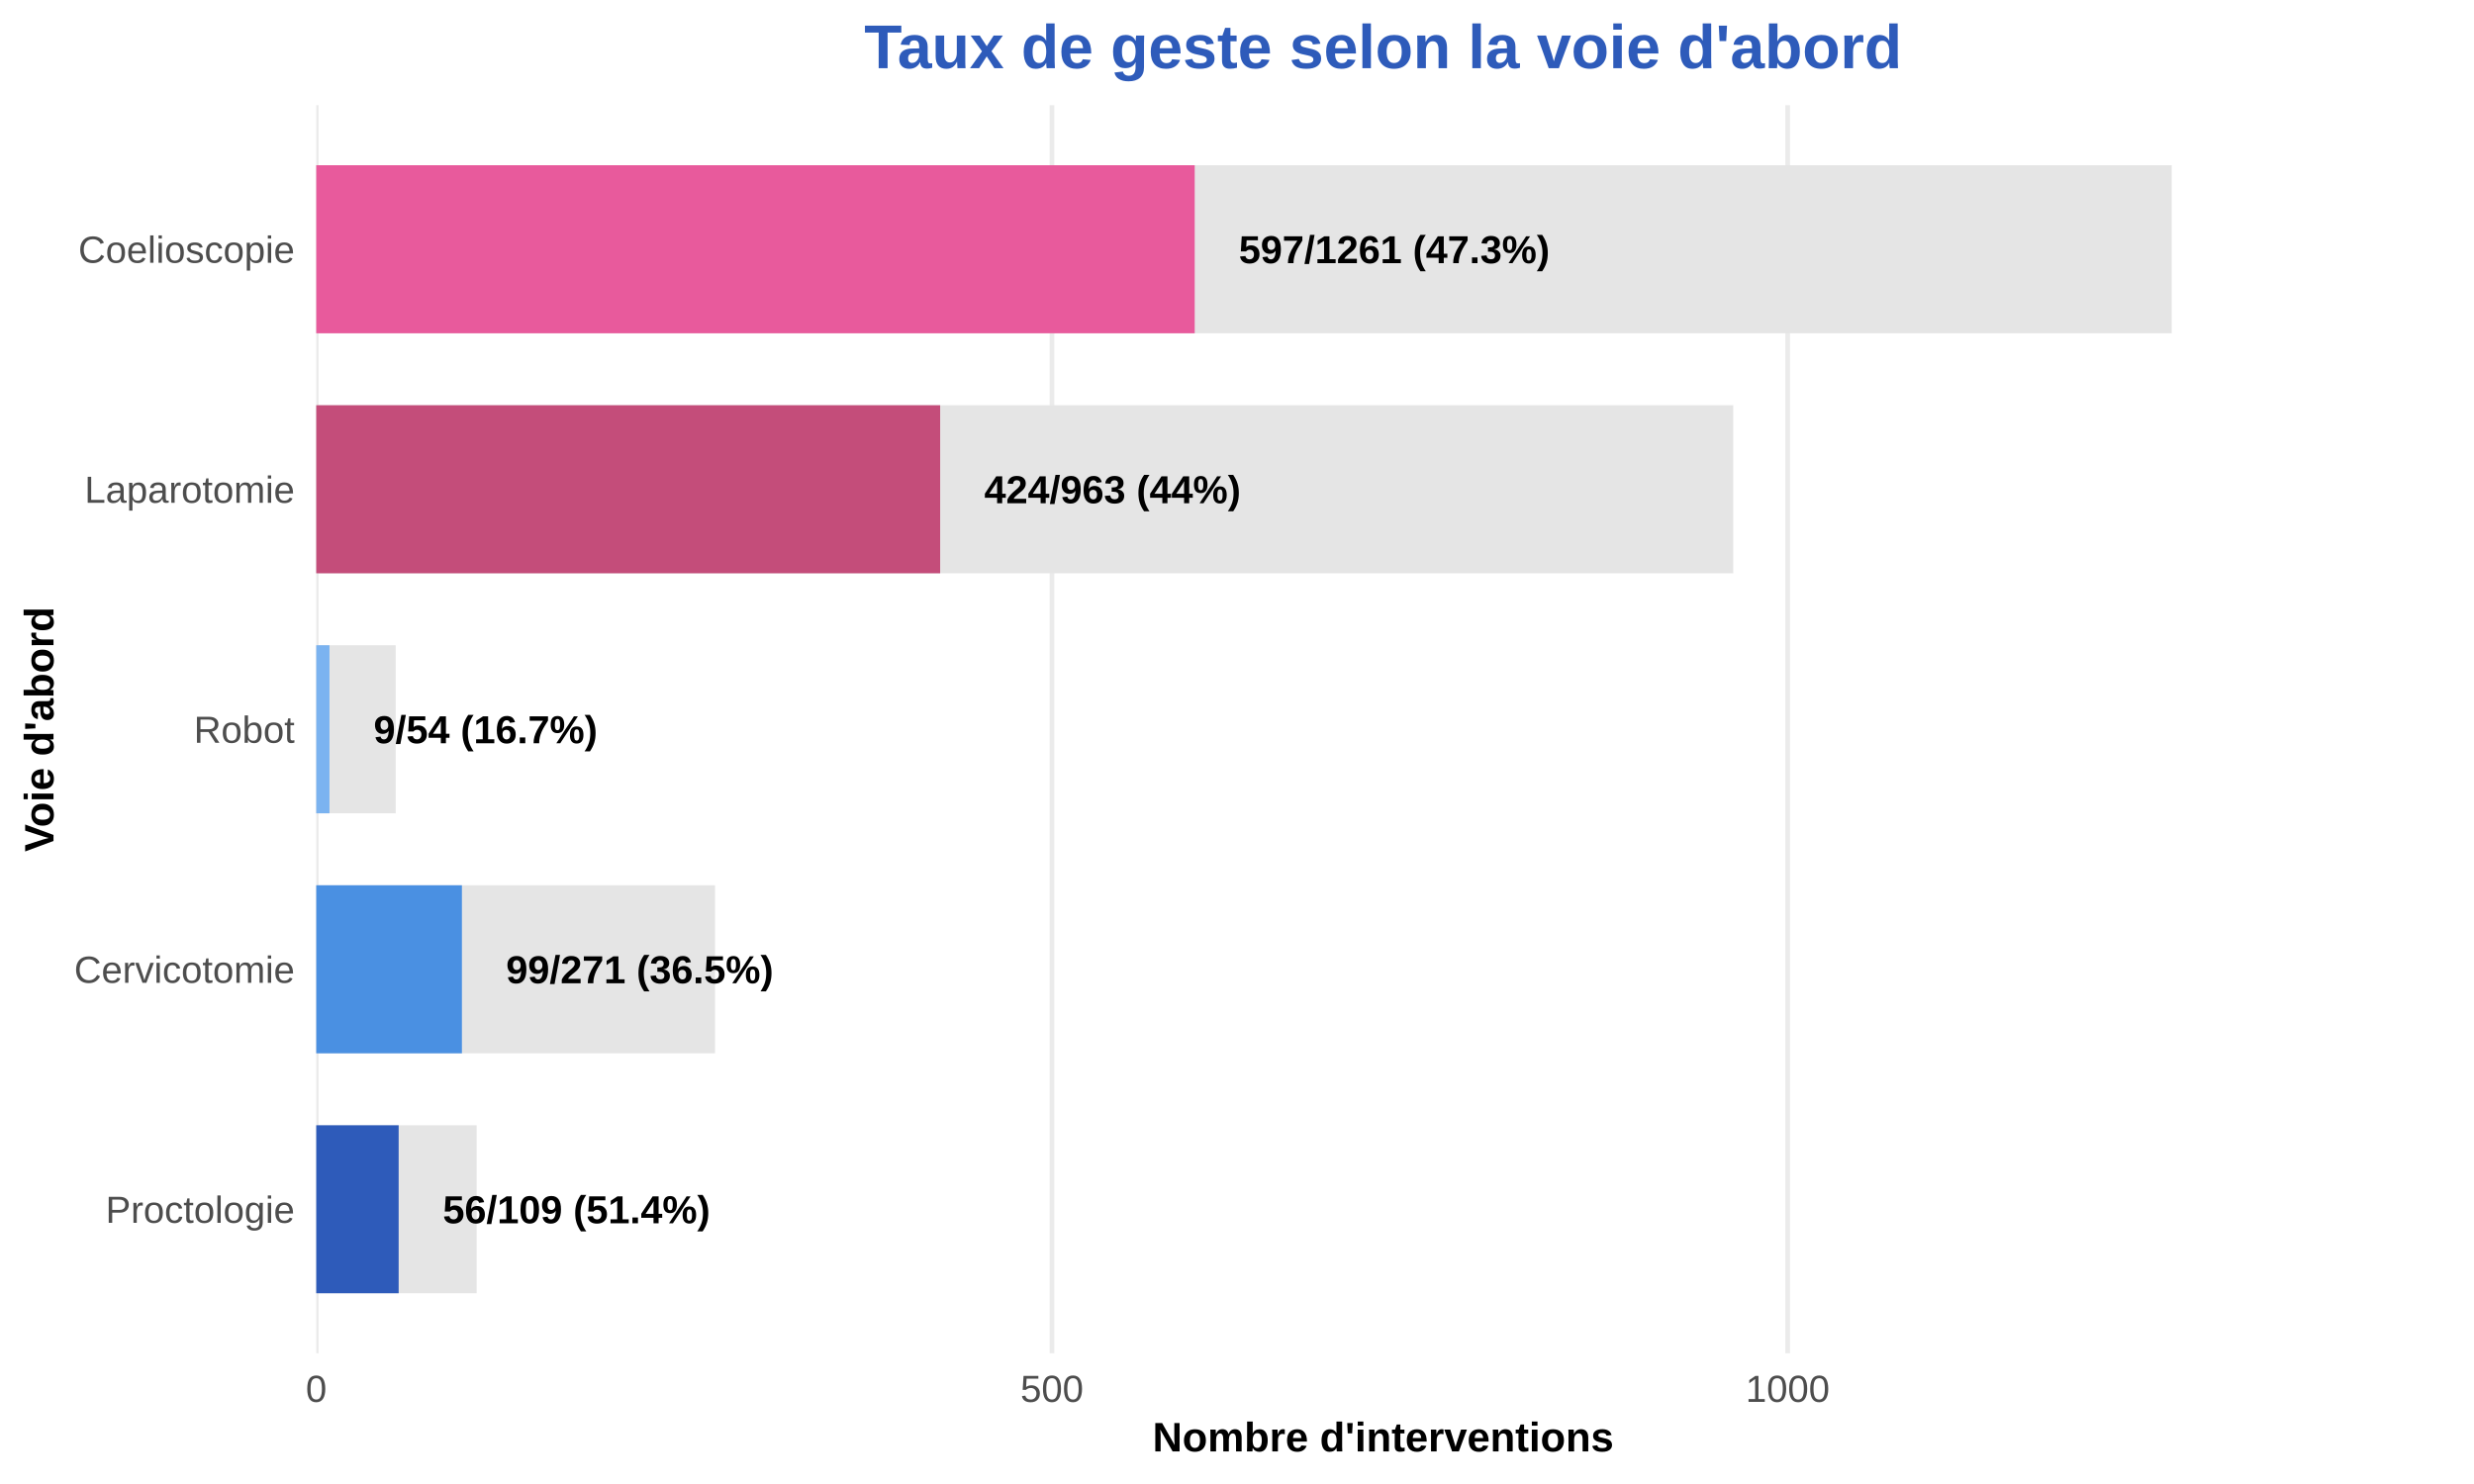
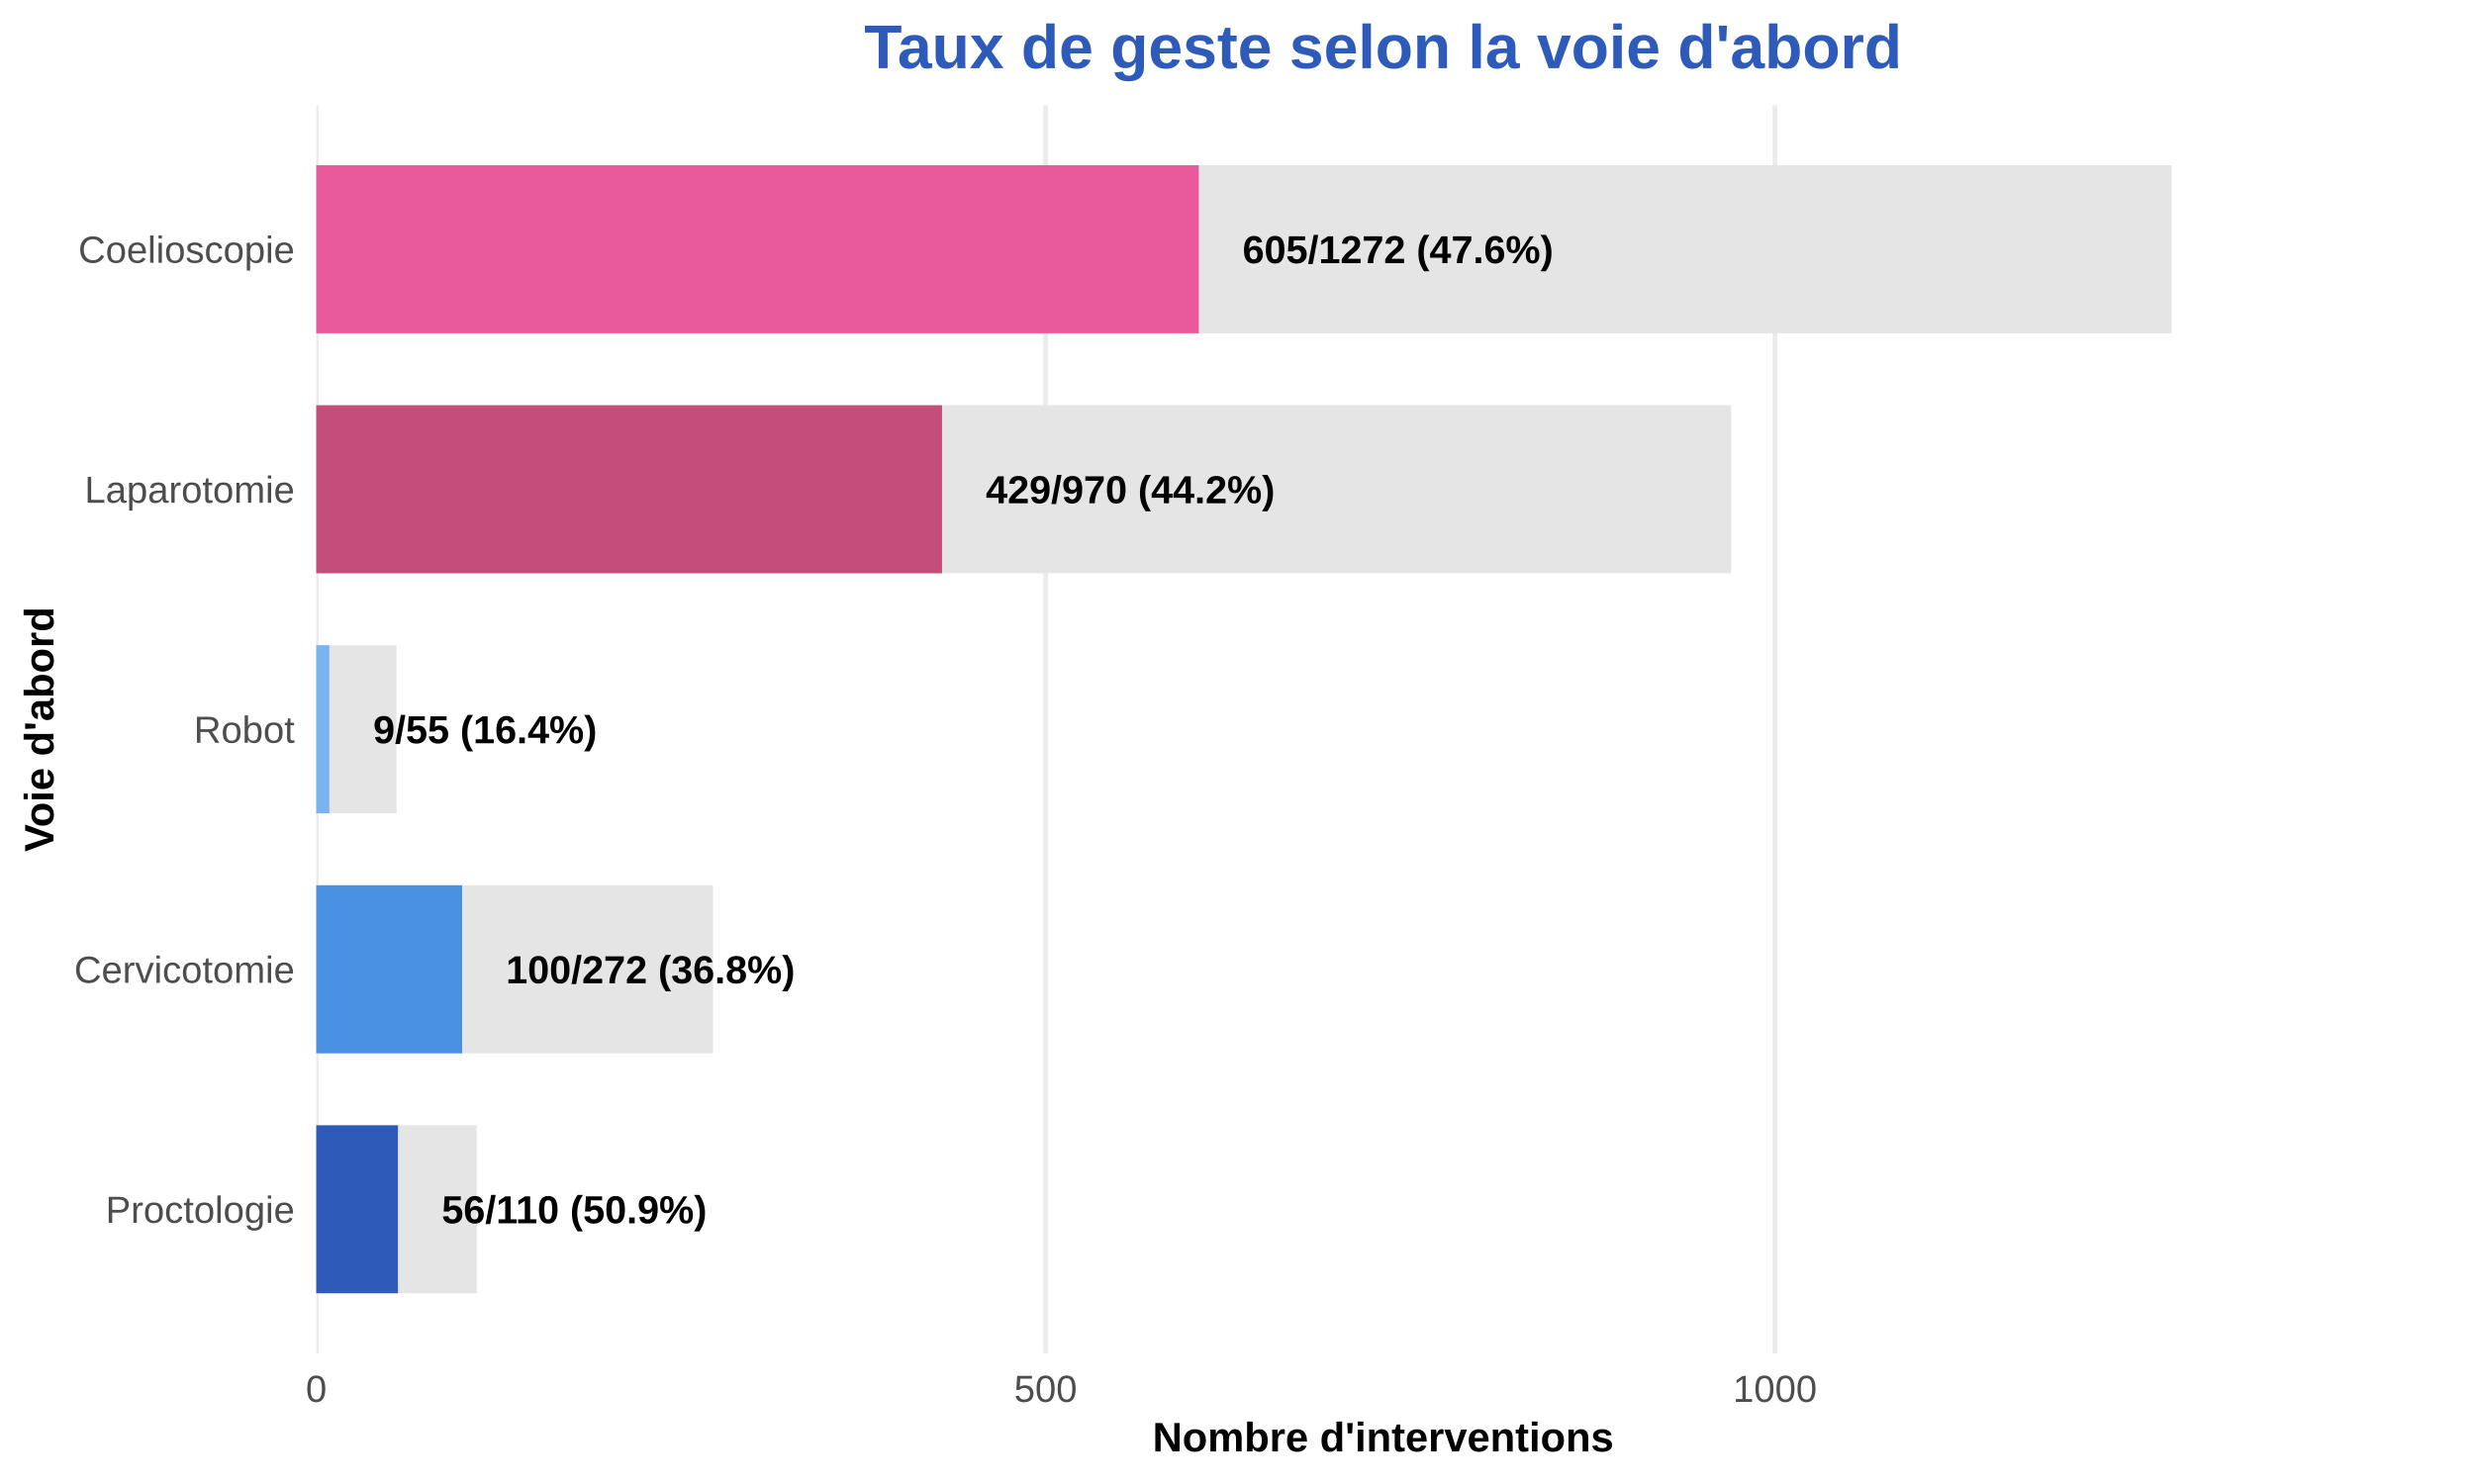
<svg xmlns="http://www.w3.org/2000/svg" width="720.00pt" height="432.00pt" viewBox="0 0 720.00 432.00">
  <g class="svglite">
    <defs>
      <style type="text/css">
    .svglite line, .svglite polyline, .svglite polygon, .svglite path, .svglite rect, .svglite circle {
      fill: none;
      stroke: #000000;
      stroke-linecap: round;
      stroke-linejoin: round;
      stroke-miterlimit: 10.00;
    }
    .svglite text {
      white-space: pre;
    }
    .svglite g.glyphgroup path {
      fill: inherit;
      stroke: none;
    }
  </style>
    </defs>
    <rect width="100%" height="100%" style="stroke: none; fill: #FFFFFF;" />
    <defs>
      <clipPath id="cpMC4wMHw3MjAuMDB8MC4wMHw0MzIuMDA=">
        <rect x="0.00" y="0.00" width="720.00" height="432.00" />
      </clipPath>
    </defs>
    <g clip-path="url(#cpMC4wMHw3MjAuMDB8MC4wMHw0MzIuMDA=)">
      <rect x="-0" y="0" width="720.00" height="432.00" style="stroke-width: 1.36; stroke: none; fill: #FFFFFF;" />
    </g>
    <defs>
      <clipPath id="cpOTIuMDR8NzEzLjAzfDMwLjYzfDM5My45NQ==">
        <rect x="92.04" y="30.63" width="620.98" height="363.32" />
      </clipPath>
    </defs>
    <g clip-path="url(#cpOTIuMDR8NzEzLjAzfDMwLjYzfDM5My45NQ==)">
      <rect x="92.04" y="30.63" width="620.98" height="363.32" style="stroke-width: 1.36; stroke: none; fill: #FFFFFF;" />
      <polyline points="92.04,393.95 92.04,30.63 " style="stroke-width: 1.36; stroke: #EBEBEB; stroke-linecap: butt;" />
-       <polyline points="306.15,393.95 306.15,30.63 " style="stroke-width: 1.36; stroke: #EBEBEB; stroke-linecap: butt;" />
-       <polyline points="520.26,393.95 520.26,30.63 " style="stroke-width: 1.36; stroke: #EBEBEB; stroke-linecap: butt;" />
-       <rect x="92.04" y="257.71" width="116.05" height="48.91" style="stroke-width: 1.07; stroke: none; stroke-linecap: butt; stroke-linejoin: miter; fill: #E5E5E5;" />
+       <polyline points="304.30,393.95 304.30,30.63 " style="stroke-width: 1.36; stroke: #EBEBEB; stroke-linecap: butt;" />
+       <polyline points="516.56,393.95 516.56,30.63 " style="stroke-width: 1.36; stroke: #EBEBEB; stroke-linecap: butt;" />
+       <rect x="92.04" y="257.71" width="115.47" height="48.91" style="stroke-width: 1.07; stroke: none; stroke-linecap: butt; stroke-linejoin: miter; fill: #E5E5E5;" />
      <rect x="92.04" y="48.10" width="539.99" height="48.91" style="stroke-width: 1.07; stroke: none; stroke-linecap: butt; stroke-linejoin: miter; fill: #E5E5E5;" />
-       <rect x="92.04" y="117.97" width="412.38" height="48.91" style="stroke-width: 1.07; stroke: none; stroke-linecap: butt; stroke-linejoin: miter; fill: #E5E5E5;" />
-       <rect x="92.04" y="327.57" width="46.68" height="48.91" style="stroke-width: 1.07; stroke: none; stroke-linecap: butt; stroke-linejoin: miter; fill: #E5E5E5;" />
-       <rect x="92.04" y="187.84" width="23.12" height="48.91" style="stroke-width: 1.07; stroke: none; stroke-linecap: butt; stroke-linejoin: miter; fill: #E5E5E5;" />
-       <rect x="92.04" y="257.71" width="42.39" height="48.91" style="stroke-width: 1.07; stroke: none; stroke-linecap: butt; stroke-linejoin: miter; fill: #4A90E2;" />
-       <rect x="92.04" y="48.10" width="255.65" height="48.91" style="stroke-width: 1.07; stroke: none; stroke-linecap: butt; stroke-linejoin: miter; fill: #E85A9C;" />
-       <rect x="92.04" y="117.97" width="181.57" height="48.91" style="stroke-width: 1.07; stroke: none; stroke-linecap: butt; stroke-linejoin: miter; fill: #C44D7A;" />
-       <rect x="92.04" y="327.57" width="23.98" height="48.91" style="stroke-width: 1.07; stroke: none; stroke-linecap: butt; stroke-linejoin: miter; fill: #2E5BBA;" />
-       <rect x="92.04" y="187.84" width="3.85" height="48.91" style="stroke-width: 1.07; stroke: none; stroke-linecap: butt; stroke-linejoin: miter; fill: #7BB3F0;" />
-       <text x="147.28" y="286.23" style="font-size: 11.38px; font-weight: bold; font-family: &quot;Arial&quot;;" textLength="77.77px" lengthAdjust="spacingAndGlyphs">99/271 (36.5%)</text>
-       <text x="360.54" y="76.62" style="font-size: 11.38px; font-weight: bold; font-family: &quot;Arial&quot;;" textLength="90.42px" lengthAdjust="spacingAndGlyphs">597/1261 (47.3%)</text>
-       <text x="286.45" y="146.49" style="font-size: 11.38px; font-weight: bold; font-family: &quot;Arial&quot;;" textLength="74.61px" lengthAdjust="spacingAndGlyphs">424/963 (44%)</text>
-       <text x="128.87" y="356.10" style="font-size: 11.38px; font-weight: bold; font-family: &quot;Arial&quot;;" textLength="77.77px" lengthAdjust="spacingAndGlyphs">56/109 (51.4%)</text>
-       <text x="108.74" y="216.36" style="font-size: 11.38px; font-weight: bold; font-family: &quot;Arial&quot;;" textLength="65.11px" lengthAdjust="spacingAndGlyphs">9/54 (16.7%)</text>
+       <rect x="92.04" y="117.97" width="411.78" height="48.91" style="stroke-width: 1.07; stroke: none; stroke-linecap: butt; stroke-linejoin: miter; fill: #E5E5E5;" />
+       <rect x="92.04" y="327.57" width="46.70" height="48.91" style="stroke-width: 1.07; stroke: none; stroke-linecap: butt; stroke-linejoin: miter; fill: #E5E5E5;" />
+       <rect x="92.04" y="187.84" width="23.35" height="48.91" style="stroke-width: 1.07; stroke: none; stroke-linecap: butt; stroke-linejoin: miter; fill: #E5E5E5;" />
+       <rect x="92.04" y="257.71" width="42.45" height="48.91" style="stroke-width: 1.07; stroke: none; stroke-linecap: butt; stroke-linejoin: miter; fill: #4A90E2;" />
+       <rect x="92.04" y="48.10" width="256.83" height="48.91" style="stroke-width: 1.07; stroke: none; stroke-linecap: butt; stroke-linejoin: miter; fill: #E85A9C;" />
+       <rect x="92.04" y="117.97" width="182.12" height="48.91" style="stroke-width: 1.07; stroke: none; stroke-linecap: butt; stroke-linejoin: miter; fill: #C44D7A;" />
+       <rect x="92.04" y="327.57" width="23.77" height="48.91" style="stroke-width: 1.07; stroke: none; stroke-linecap: butt; stroke-linejoin: miter; fill: #2E5BBA;" />
+       <rect x="92.04" y="187.84" width="3.82" height="48.91" style="stroke-width: 1.07; stroke: none; stroke-linecap: butt; stroke-linejoin: miter; fill: #7BB3F0;" />
+       <text x="147.23" y="286.23" style="font-size: 11.38px; font-weight: bold; font-family: &quot;Arial&quot;;" textLength="84.09px" lengthAdjust="spacingAndGlyphs">100/272 (36.8%)</text>
+       <text x="361.61" y="76.62" style="font-size: 11.38px; font-weight: bold; font-family: &quot;Arial&quot;;" textLength="90.42px" lengthAdjust="spacingAndGlyphs">605/1272 (47.6%)</text>
+       <text x="286.90" y="146.49" style="font-size: 11.38px; font-weight: bold; font-family: &quot;Arial&quot;;" textLength="84.09px" lengthAdjust="spacingAndGlyphs">429/970 (44.2%)</text>
+       <text x="128.55" y="356.10" style="font-size: 11.38px; font-weight: bold; font-family: &quot;Arial&quot;;" textLength="77.14px" lengthAdjust="spacingAndGlyphs">56/110 (50.9%)</text>
+       <text x="108.60" y="216.36" style="font-size: 11.38px; font-weight: bold; font-family: &quot;Arial&quot;;" textLength="65.11px" lengthAdjust="spacingAndGlyphs">9/55 (16.4%)</text>
    </g>
    <g clip-path="url(#cpMC4wMHw3MjAuMDB8MC4wMHw0MzIuMDA=)">
      <text x="85.77" y="355.97" text-anchor="end" style="font-size: 11.00px;fill: #4D4D4D; font-family: &quot;Arial&quot;;" textLength="55.06px" lengthAdjust="spacingAndGlyphs">Proctologie</text>
      <text x="85.77" y="286.10" text-anchor="end" style="font-size: 11.00px;fill: #4D4D4D; font-family: &quot;Arial&quot;;" textLength="64.19px" lengthAdjust="spacingAndGlyphs">Cervicotomie</text>
      <text x="85.77" y="216.23" text-anchor="end" style="font-size: 11.00px;fill: #4D4D4D; font-family: &quot;Arial&quot;;" textLength="29.38px" lengthAdjust="spacingAndGlyphs">Robot</text>
      <text x="85.77" y="146.36" text-anchor="end" style="font-size: 11.00px;fill: #4D4D4D; font-family: &quot;Arial&quot;;" textLength="61.19px" lengthAdjust="spacingAndGlyphs">Laparotomie</text>
      <text x="85.77" y="76.49" text-anchor="end" style="font-size: 11.00px;fill: #4D4D4D; font-family: &quot;Arial&quot;;" textLength="63.00px" lengthAdjust="spacingAndGlyphs">Coelioscopie</text>
      <text x="92.04" y="408.10" text-anchor="middle" style="font-size: 11.00px;fill: #4D4D4D; font-family: &quot;Arial&quot;;" textLength="6.12px" lengthAdjust="spacingAndGlyphs">0</text>
-       <text x="306.15" y="408.10" text-anchor="middle" style="font-size: 11.00px;fill: #4D4D4D; font-family: &quot;Arial&quot;;" textLength="18.38px" lengthAdjust="spacingAndGlyphs">500</text>
-       <text x="520.26" y="408.10" text-anchor="middle" style="font-size: 11.00px;fill: #4D4D4D; font-family: &quot;Arial&quot;;" textLength="24.50px" lengthAdjust="spacingAndGlyphs">1000</text>
+       <text x="304.30" y="408.10" text-anchor="middle" style="font-size: 11.00px;fill: #4D4D4D; font-family: &quot;Arial&quot;;" textLength="18.38px" lengthAdjust="spacingAndGlyphs">500</text>
+       <text x="516.56" y="408.10" text-anchor="middle" style="font-size: 11.00px;fill: #4D4D4D; font-family: &quot;Arial&quot;;" textLength="24.50px" lengthAdjust="spacingAndGlyphs">1000</text>
      <text x="402.53" y="422.51" text-anchor="middle" style="font-size: 12.00px; font-weight: bold; font-family: &quot;Arial&quot;;" textLength="134.19px" lengthAdjust="spacingAndGlyphs">Nombre d'interventions</text>
      <text transform="translate(15.57,212.29) rotate(-90)" text-anchor="middle" style="font-size: 12.00px; font-weight: bold; font-family: &quot;Arial&quot;;" textLength="71.28px" lengthAdjust="spacingAndGlyphs">Voie d'abord</text>
      <text x="402.53" y="19.86" text-anchor="middle" style="font-size: 18.00px; font-weight: bold;fill: #2E5BBA; font-family: &quot;Arial&quot;;" textLength="302.14px" lengthAdjust="spacingAndGlyphs">Taux de geste selon la voie d'abord</text>
    </g>
  </g>
</svg>
